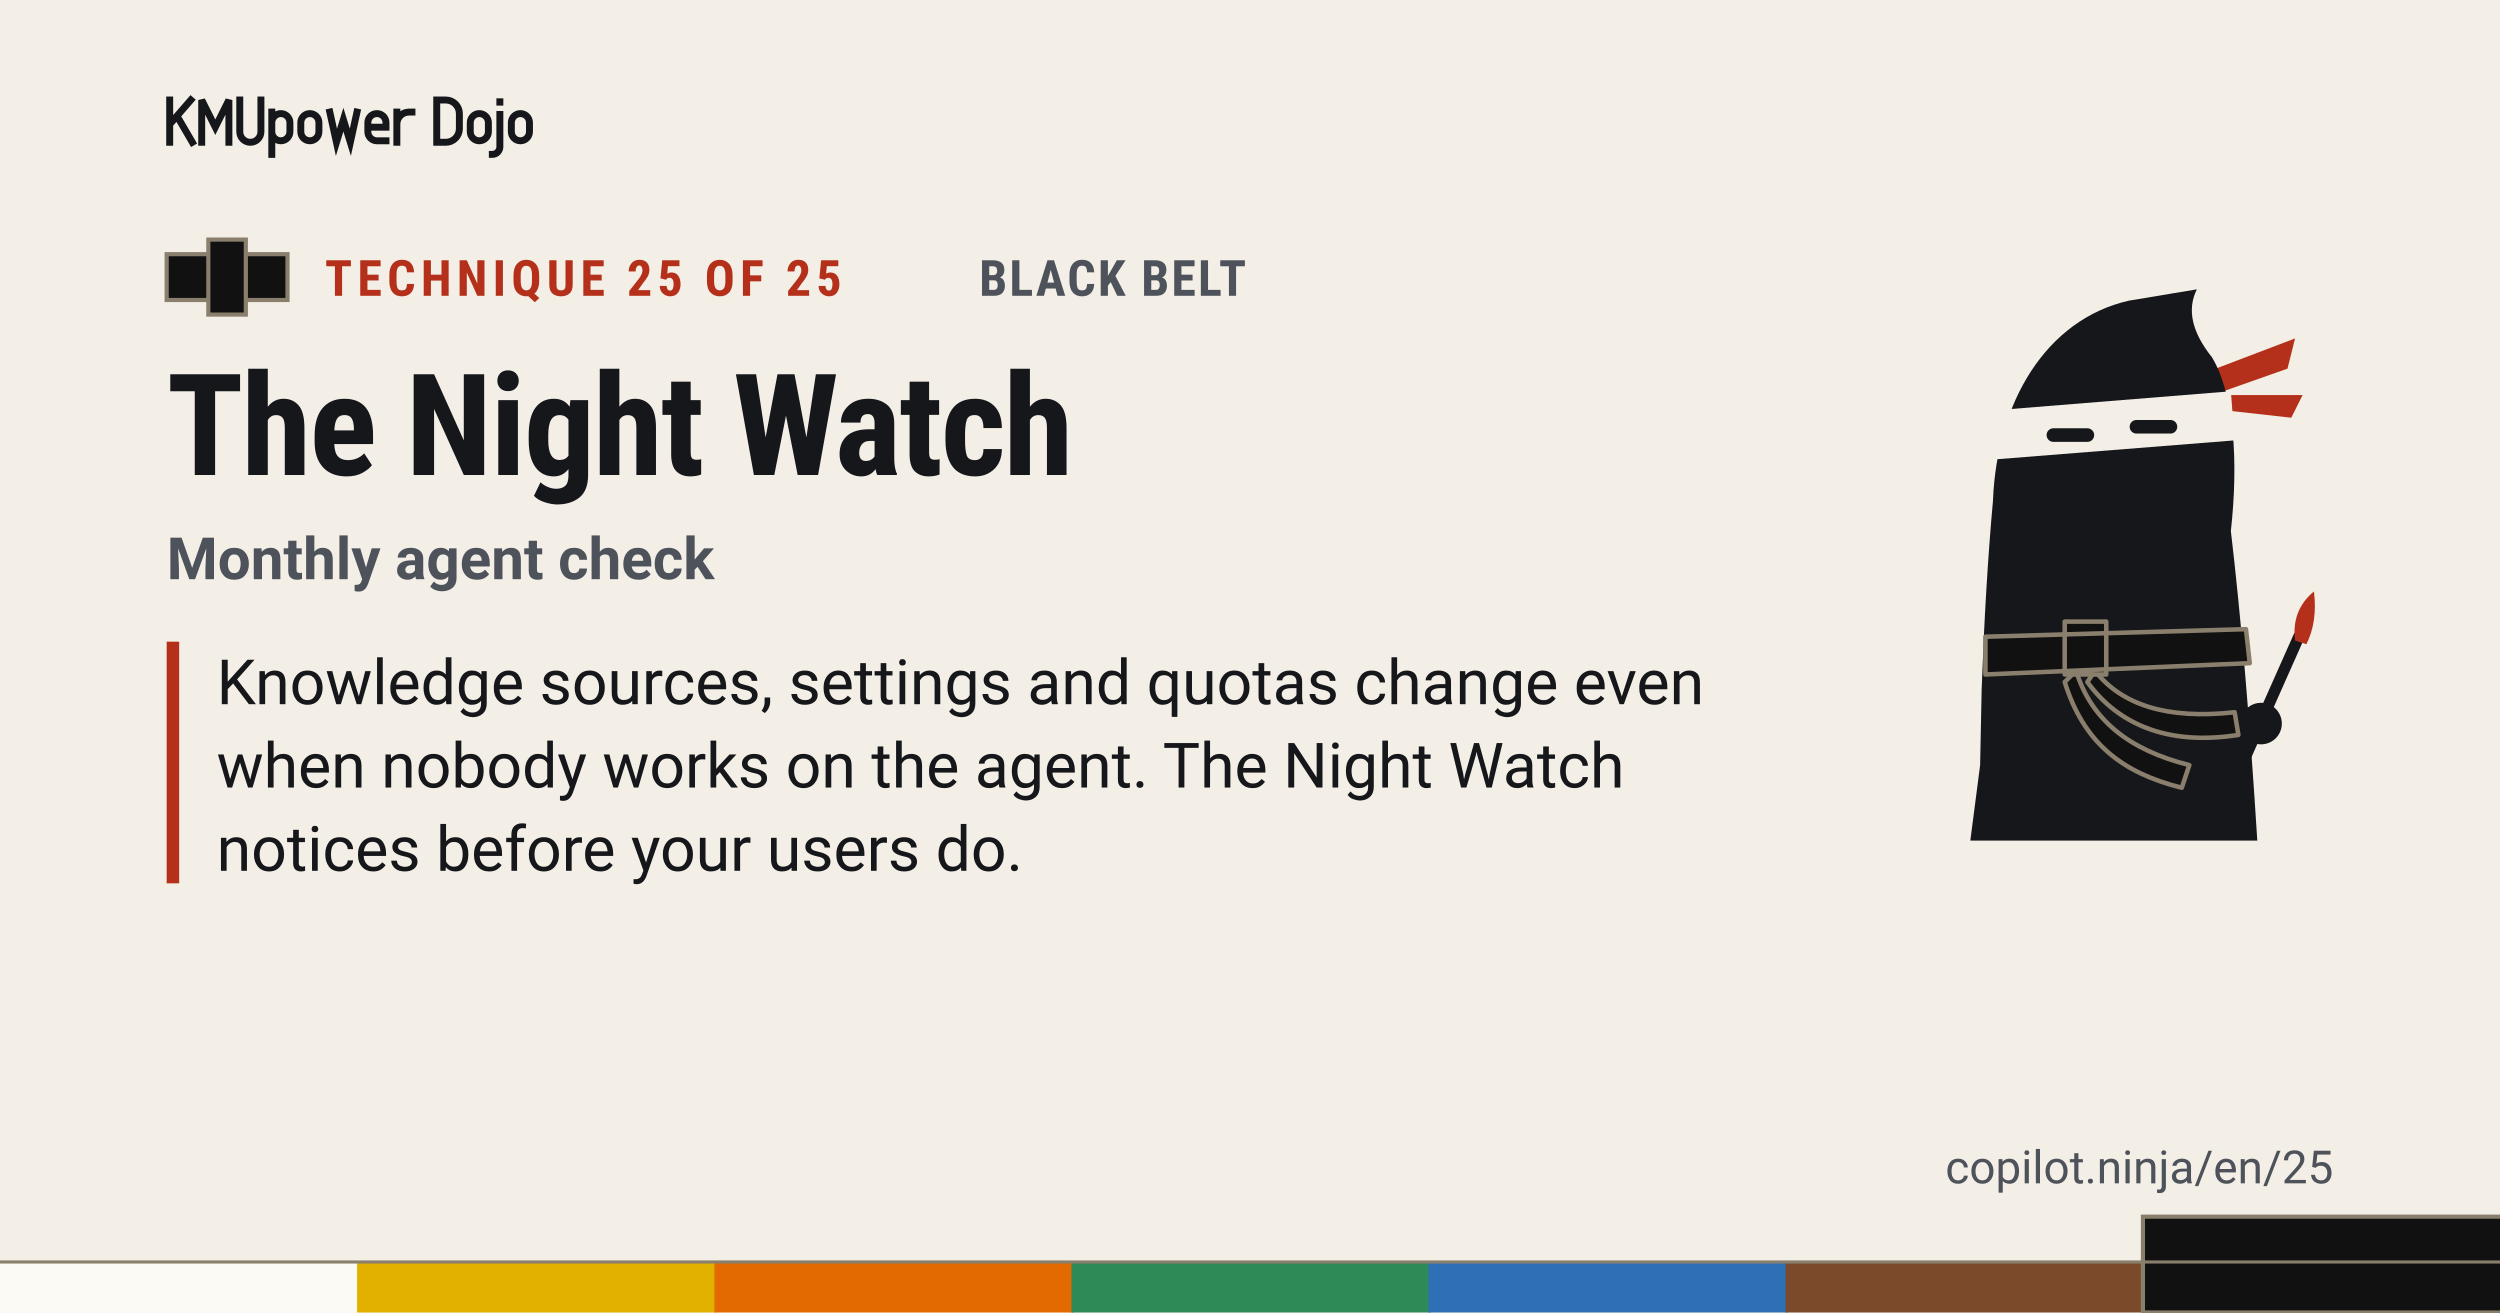
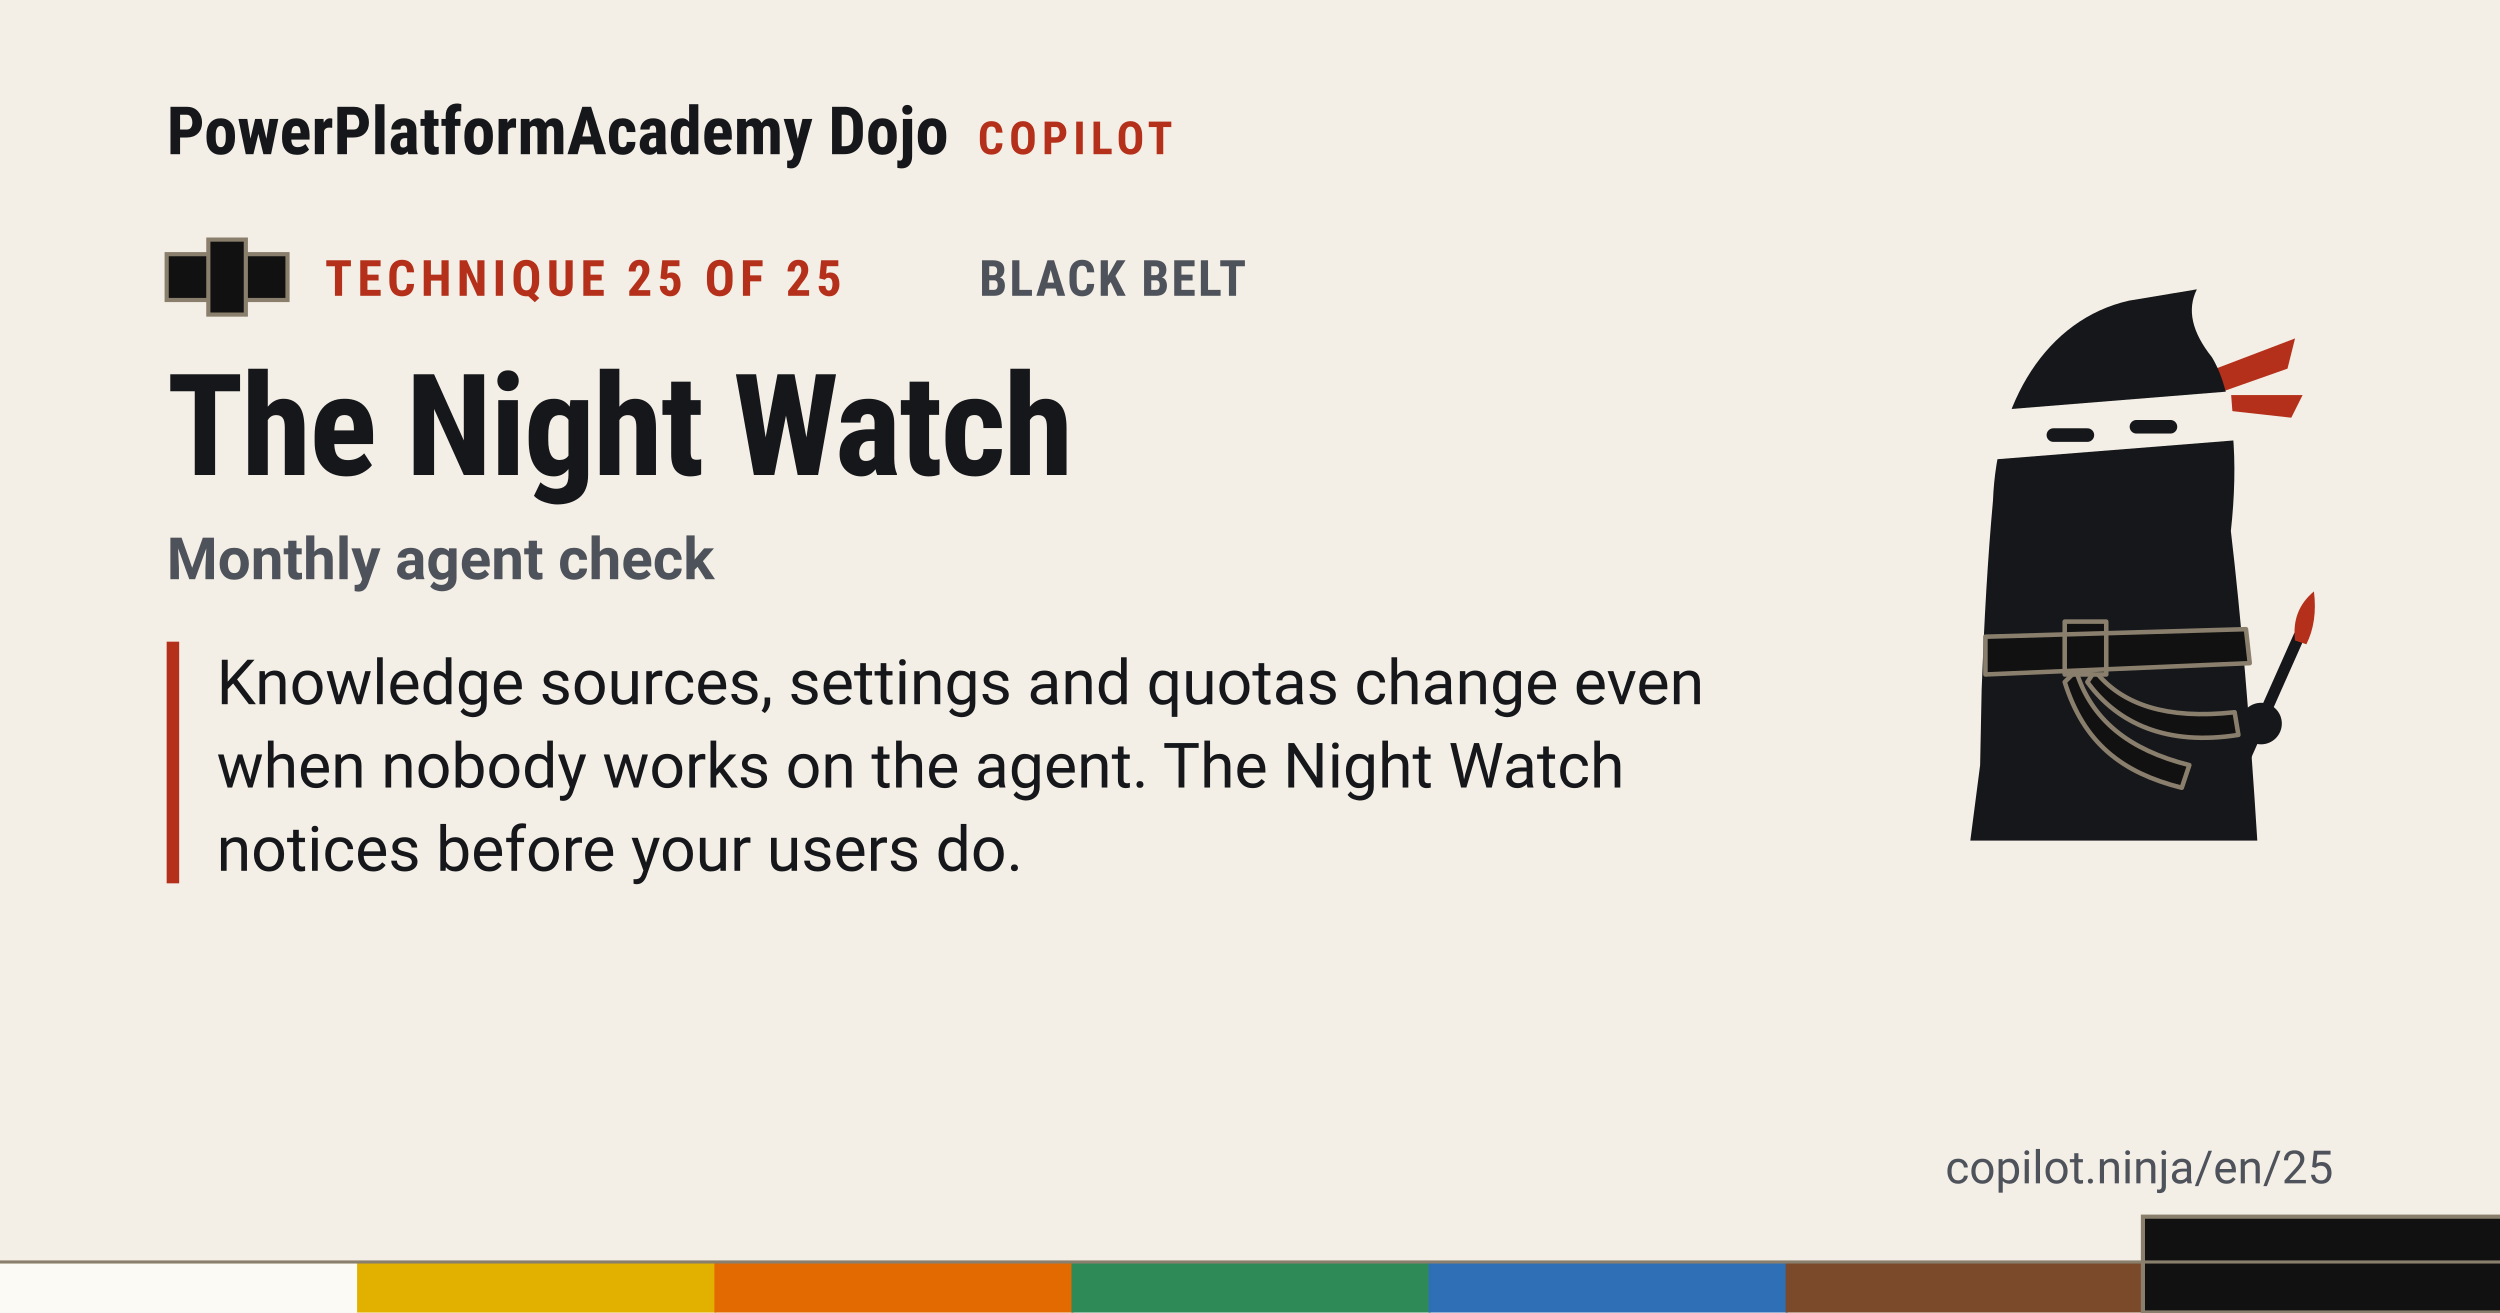
<svg xmlns="http://www.w3.org/2000/svg" width="1200" height="630" viewBox="0 0 1200 630" role="img" aria-label="Technique 25: The Night Watch. Knowledge sources, settings and quotas change even when nobody works on the agent. The Night Watch notices before your users do.">
  <rect width="1200" height="630" fill="#F4EFE6" />
-   <g transform="translate(80 48) scale(1.45)" fill="none" stroke="#15171B" stroke-width="2.3" stroke-linecap="square">
-     <path d="M1 0V14M8 0L1.5 7.5M3.6 5.6L8.5 14M11.6 14V0L16.1 9L20.6 0V14M24.2 0V10.5A3.5 3.5 0 0 0 31.2 10.5V0M34.8 18V4M34.8 7.5A3 3 0 0 1 40.8 7.5V10.5A3 3 0 0 1 34.8 10.5M44.4 7.5A3 3 0 0 1 50.4 7.5V10.5A3 3 0 0 1 44.4 10.5ZM54 4L56.2 14L58.5 6.5L60.8 14L63 4M66.8 9H72.6V7.5A3 3 0 0 0 66.6 7.5V10.5A3 3 0 0 0 69.6 13.5H72.6M76.2 14V4M76.2 8A4 4 0 0 1 80.2 4H81.2M89.4 0H92.4A4.5 4.5 0 0 1 96.9 4.5V9.5A4.5 4.5 0 0 1 92.4 14H89.4ZM100.5 7.5A3 3 0 0 1 106.5 7.5V10.5A3 3 0 0 1 100.5 10.5ZM110.3 4.8V15.5A2.5 2.5 0 0 1 107.8 18M110.3 0.6V0.7M114.1 7.5A3 3 0 0 1 120.1 7.5V10.5A3 3 0 0 1 114.1 10.5Z" />
-   </g>
+   <text x="80" y="74" font-family="Bahnschrift, 'Avenir Next Condensed', 'Roboto Condensed', 'Arial Narrow', sans-serif" font-stretch="condensed" font-weight="600" font-size="32" fill="#15171B">PowerPlatformAcademy Dojo<tspan font-weight="700" font-size="22" letter-spacing="2.5" fill="#B4301A" dx="14">COPILOT</tspan>
+   </text>
  <rect x="80" y="122" width="58" height="22" fill="#111111" stroke="#8A7F6C" stroke-width="2" />
  <rect x="100" y="115" width="18" height="36" fill="#111111" stroke="#8A7F6C" stroke-width="2" />
  <text x="156" y="142" font-family="Bahnschrift, 'Avenir Next Condensed', 'Roboto Condensed', 'Arial Narrow', sans-serif" font-weight="700" font-size="24" letter-spacing="2.5" fill="#B4301A">TECHNIQUE 25 OF 25</text>
  <text x="470" y="142" font-family="Bahnschrift, 'Avenir Next Condensed', 'Roboto Condensed', 'Arial Narrow', sans-serif" font-weight="600" font-size="24" letter-spacing="1" fill="#4E525B">BLACK BELT</text>
  <text x="80" y="228" font-size="68" font-family="Bahnschrift, 'Avenir Next Condensed', 'Roboto Condensed', 'Arial Narrow', sans-serif" font-weight="700" fill="#15171B" letter-spacing="-1">The Night Watch</text>
  <text x="80" y="278" font-size="28" font-family="'Segoe UI', system-ui, -apple-system, Roboto, Arial, sans-serif" font-weight="600" fill="#4E525B">Monthly agent check</text>
  <rect x="80" y="308" width="6" height="116" fill="#B4301A" />
  <text x="104" y="338" font-size="30" font-family="'Segoe UI', system-ui, -apple-system, Roboto, Arial, sans-serif" fill="#15171B">Knowledge sources, settings and quotas change even</text>
  <text x="104" y="378" font-size="30" font-family="'Segoe UI', system-ui, -apple-system, Roboto, Arial, sans-serif" fill="#15171B">when nobody works on the agent. The Night Watch</text>
  <text x="104" y="418" font-size="30" font-family="'Segoe UI', system-ui, -apple-system, Roboto, Arial, sans-serif" fill="#15171B">notices before your users do.</text>
  <svg x="902" y="128" width="218" height="290" viewBox="0 0 120 160">
    <style>.t-koerper{fill:#15171B}.t-gesicht{fill:#F4EFE6}.t-augen{fill:none;stroke:#15171B;stroke-width:3.6;stroke-linecap:round}.t-band,.t-pinsel-spitze{fill:#B4301A}.t-guertel,.t-guertel-enden{fill:#111111;stroke:#8A7F6C;stroke-width:1.2;stroke-linejoin:round}.t-pinsel-stiel{fill:none;stroke:#15171B;stroke-width:3;stroke-linecap:round}.t-hand{fill:#15171B}.t-rolle,.t-strich{display:none}</style>
    <g class="t-figur">
      <path class="t-band" d="M89 27l21-8-2 8-17 6zM90 34h22l-3 6-18-2z" />
      <path class="t-koerper" d="M24 152l2.6-20 .4-20q1-28 3-50c1-26 14-48 36-53l18-3q-4 8 4 18c6 10 7 28 5 46q4 34 7 82z" />
      <path class="t-gesicht" d="M31 38l62-5 1 13-63 5z" />
      <path class="t-augen" d="M46 44.6h9M68 42.4h9" />
      <g class="t-rolle">
        <path class="t-rolle-blatt" d="M30 114h60v18H30z" />
        <path class="t-rolle-zeilen" d="M38 120h40M38 126h28" />
        <path class="t-rolle-enden" d="M25 111h6v24h-6zM89 111h6v24h-6z" />
      </g>
      <path class="t-guertel-enden" d="M52 107c4 13 14 21 30 25l-2 6c-16-4-26-12-31-28zM57 107c7 9 19 13 37 11l1 6c-19 3-32-3-40-14z" />
      <path class="t-guertel" d="M28 98l69-2 1 9-70 3zM49 94h11v14H49z" />
      <g class="t-pinsel">
        <path class="t-pinsel-stiel" d="M95 134l16-36" />
        <path class="t-pinsel-spitze" d="M110 99q-1-8 5-13 1 8-2 14z" />
        <circle class="t-hand" cx="101" cy="121" r="5.5" />
      </g>
      <path class="t-strich" pathLength="1" d="M24 152l2.6-20 .4-20q1-28 3-50c1-26 14-48 36-53l18-3q-4 8 4 18c6 10 7 28 5 46q4 34 7 82z" />
    </g>
  </svg>
  <text x="1120" y="568" text-anchor="end" font-family="'Segoe UI', system-ui, -apple-system, Roboto, Arial, sans-serif" font-size="22" fill="#4E525B">copilot.ninja/en/25</text>
  <rect x="0.0" y="606" width="172.4" height="24" fill="#FBFAF5" />
  <rect x="171.4" y="606" width="172.4" height="24" fill="#E2B100" />
  <rect x="342.9" y="606" width="172.4" height="24" fill="#E36A00" />
  <rect x="514.3" y="606" width="172.4" height="24" fill="#2E8B57" />
  <rect x="685.7" y="606" width="172.4" height="24" fill="#2F6FB5" />
  <rect x="857.1" y="606" width="172.4" height="24" fill="#7A4A2B" />
  <rect x="1028.6" y="584" width="172.4" height="46" fill="#111111" stroke="#8A7F6C" stroke-width="2" />
  <rect x="0" y="605" width="1200" height="1.5" fill="#8A7F6C" />
</svg>
